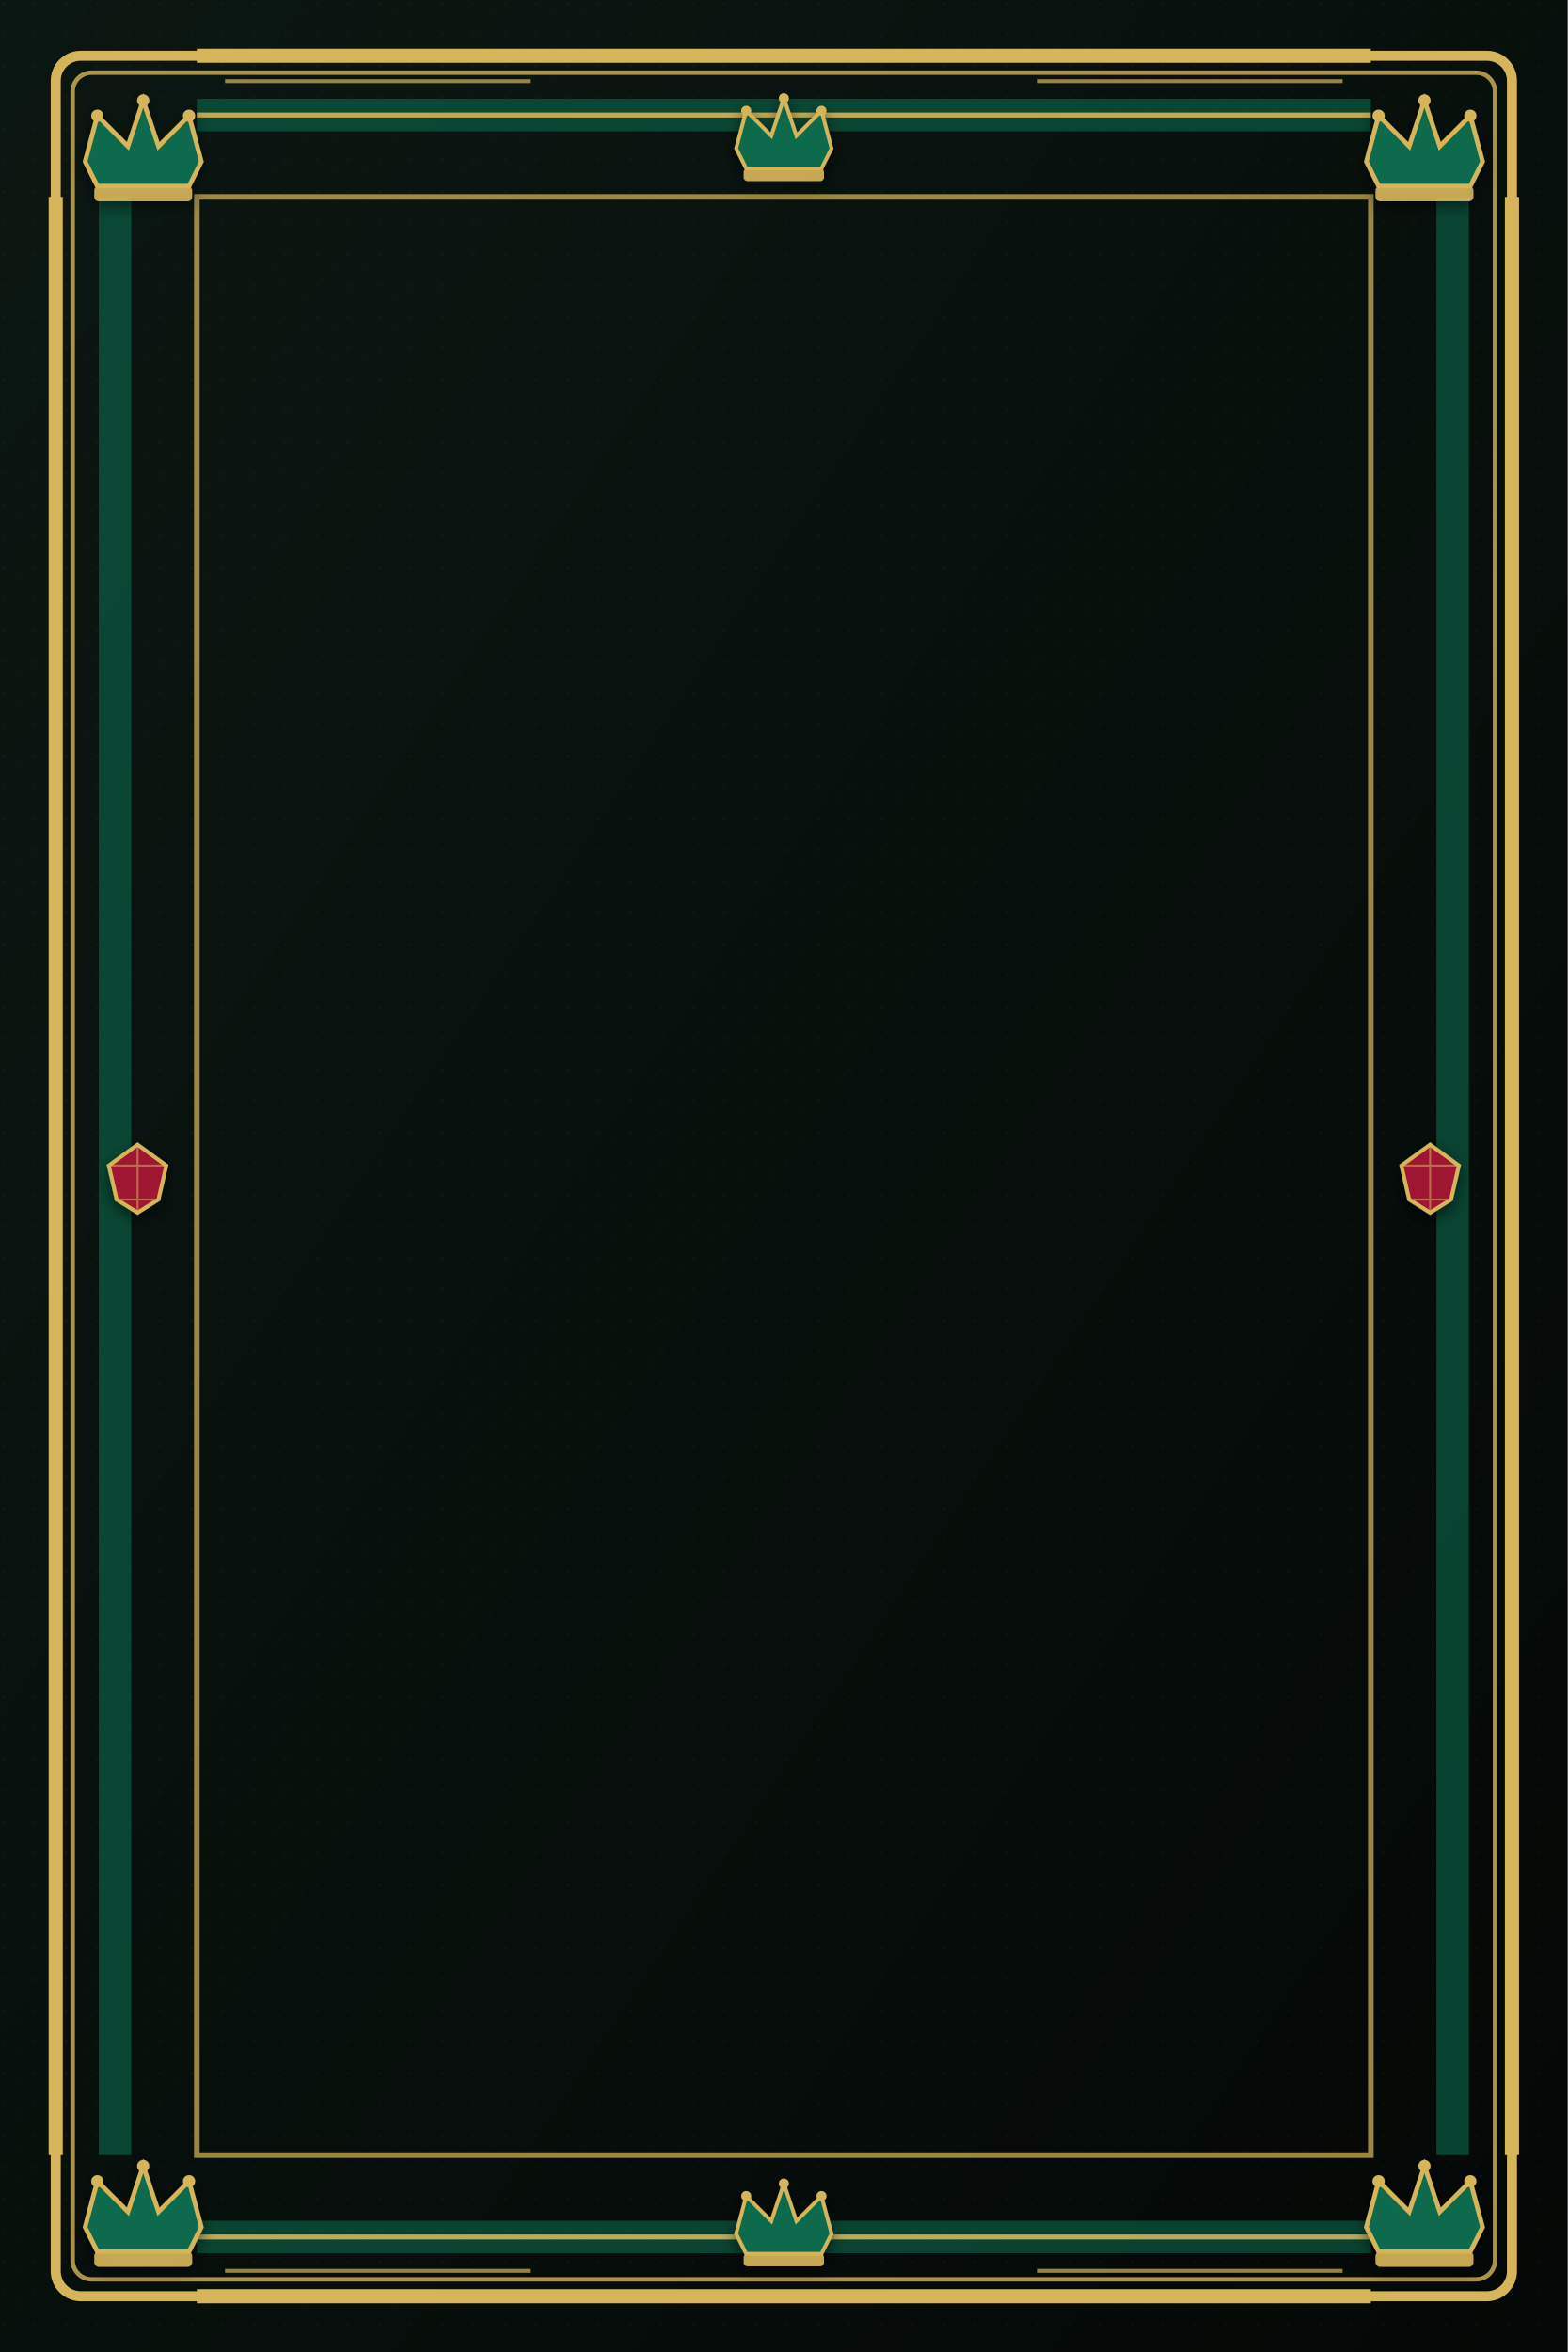
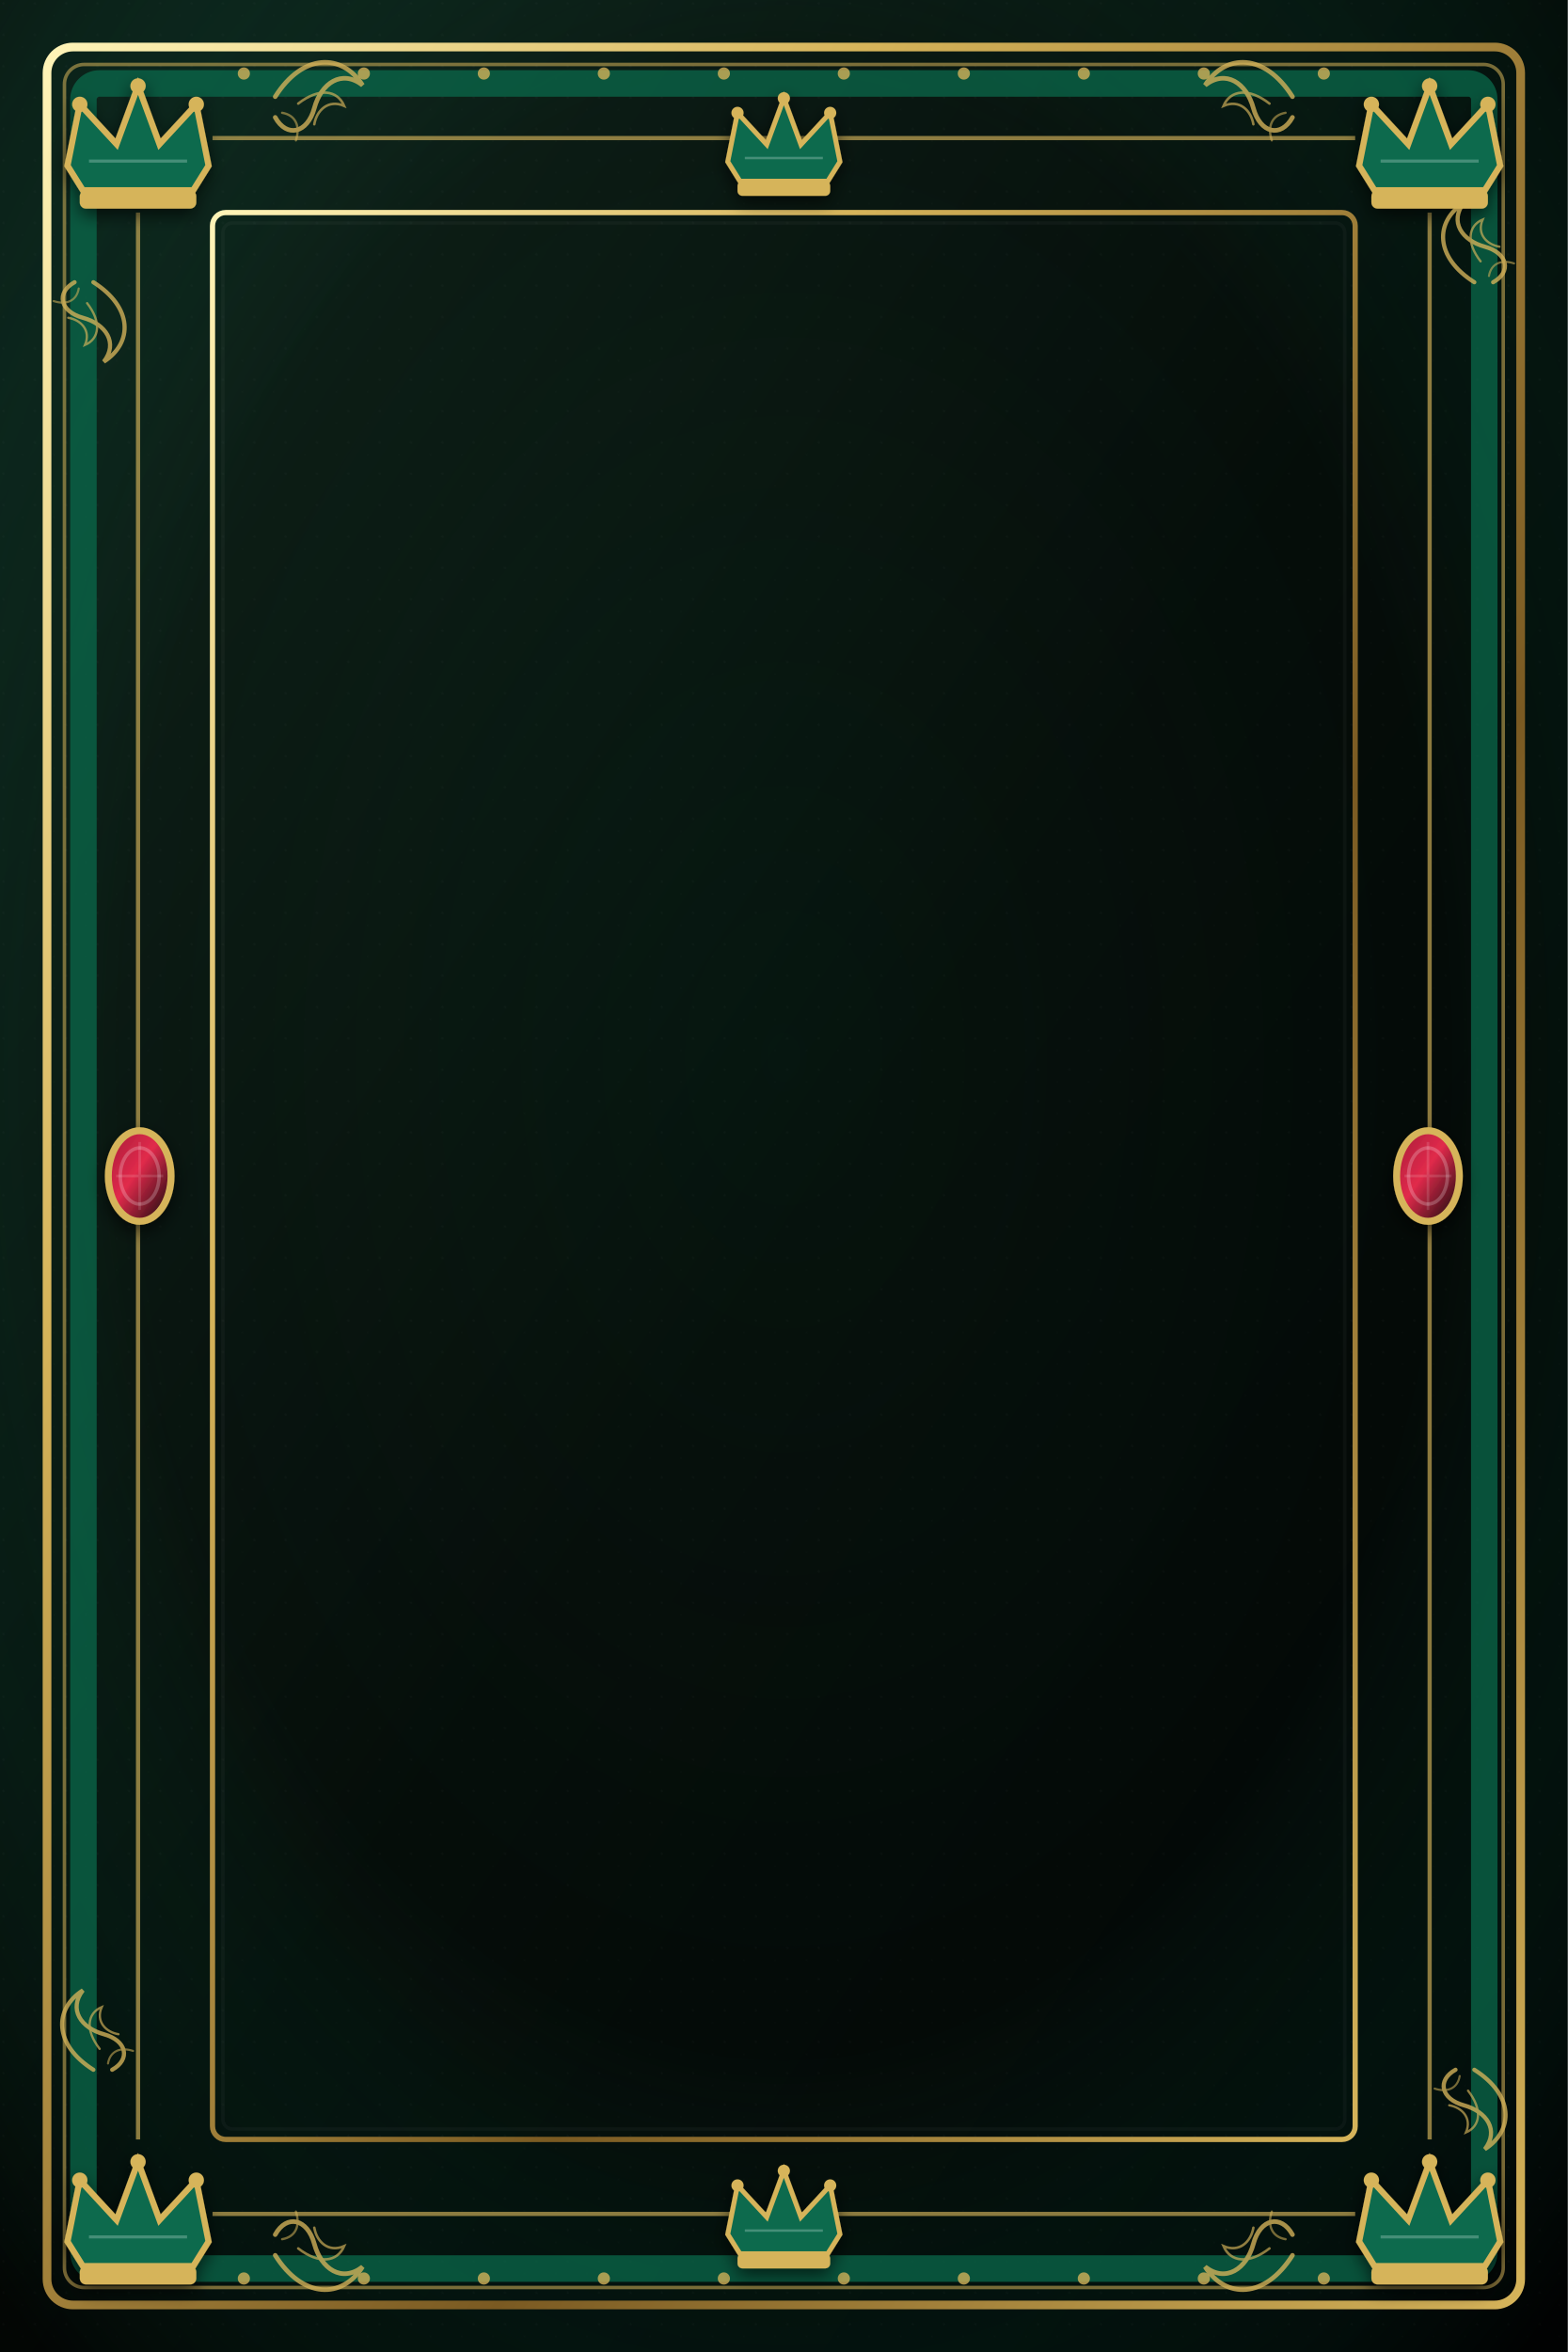
<svg xmlns="http://www.w3.org/2000/svg" width="900" height="1350" viewBox="0 0 900 1350">
  <defs>
    <linearGradient id="bg" x1="0" y1="0" x2="1" y2="1">
-       <stop offset="0" stop-color="#0b1712" />
-       <stop offset="1" stop-color="#040806" />
+       <stop offset="0" stop-color="#10241b" />
+       <stop offset=".52" stop-color="#050a07" />
+       <stop offset="1" stop-color="#020303" />
    </linearGradient>
-     <linearGradient id="band" x1="0" y1="0" x2="1" y2="0">
-       <stop offset="0" stop-color="#040806" />
-       <stop offset=".5" stop-color="#0b1712" />
-       <stop offset="1" stop-color="#040806" />
+     <linearGradient id="metal" x1="0" y1="0" x2="1" y2="1">
+       <stop offset="0" stop-color="#fff4b8" />
+       <stop offset=".28" stop-color="#d6b45a" />
+       <stop offset=".65" stop-color="#7a5a22" />
+       <stop offset="1" stop-color="#d6b45a" />
    </linearGradient>
-     <filter id="shadow" x="-20%" y="-20%" width="140%" height="140%">
-       <feDropShadow dx="0" dy="3" stdDeviation="4" flood-color="#000" flood-opacity=".55" />
+     <radialGradient id="halo" cx=".5" cy=".45" r=".72">
+       <stop offset="0" stop-color="#0b6b4d" stop-opacity=".10" />
+       <stop offset=".58" stop-color="#0b6b4d" stop-opacity=".025" />
+       <stop offset="1" stop-color="#000" stop-opacity=".48" />
+     </radialGradient>
+     <pattern id="grain" width="18" height="18" patternUnits="userSpaceOnUse">
+       <circle cx="2" cy="2" r=".7" fill="#fff" opacity=".022" />
+       <circle cx="13" cy="9" r=".55" fill="#fff" opacity=".015" />
+     </pattern>
+     <filter id="shadow" x="-25%" y="-25%" width="150%" height="150%">
+       <feDropShadow dx="0" dy="4" stdDeviation="5" flood-color="#000" flood-opacity=".62" />
    </filter>
-     <pattern id="grain" width="18" height="18" patternUnits="userSpaceOnUse">
-       <circle cx="2" cy="2" r=".8" fill="#fff" opacity=".025" />
-       <circle cx="12" cy="8" r=".6" fill="#fff" opacity=".018" />
-     </pattern>
+     <filter id="soft" x="-20%" y="-20%" width="140%" height="140%">
+       <feGaussianBlur stdDeviation="5" />
+     </filter>
  </defs>
  <rect width="900" height="1350" fill="url(#bg)" />
+   <rect width="900" height="1350" fill="url(#halo)" />
  <rect width="900" height="1350" fill="url(#grain)" />
-   <rect x="32" y="32" width="836" height="1286" rx="14.4" fill="none" stroke="#d6b45a" stroke-width="5.76" />
-   <rect x="41.72" y="41.72" width="816.56" height="1266.56" rx="10.88" fill="none" stroke="#d6b45a" stroke-width="2.56" opacity=".8" />
-   <path d="M113 32 H787 M113 1318 H787 M32 113 V1237 M868 113 V1237" stroke="#d6b45a" stroke-width="8.1" />
-   <path d="M113 66.02 H787 M113 1283.98 H787 M66.02 113 V1237 M833.98 113 V1237" stroke="#0b6b4d" stroke-width="18.63" opacity=".58" />
-   <path d="M113 66.02 H787 M113 1283.98 H787" stroke="#d6b45a" stroke-width="2.835" opacity=".9" />
-   <rect x="113" y="113" width="674" height="1124" fill="none" stroke="#d6b45a" stroke-width="3.2" opacity=".72" />
+   <rect x="27" y="27" width="846" height="1296" rx="14.85" fill="none" stroke="url(#metal)" stroke-width="5" />
+   <rect x="37" y="37" width="826" height="1276" rx="11.34" fill="none" stroke="#d6b45a" stroke-opacity=".55" stroke-width="2" />
+   <rect x="47.9" y="47.9" width="804.2" height="1254.2" rx="9.18" fill="none" stroke="#0b6b4d" stroke-opacity=".72" stroke-width="15.2" />
+   <rect x="122" y="122" width="656" height="1106" rx="7.56" fill="none" stroke="url(#metal)" stroke-width="3" />
+   <g fill="#d6b45a" opacity=".78">
+     <circle cx="140" cy="42.2" r="3.5" />
+     <circle cx="208.889" cy="42.2" r="3.5" />
+     <circle cx="277.778" cy="42.2" r="3.5" />
+     <circle cx="346.667" cy="42.2" r="3.5" />
+     <circle cx="415.556" cy="42.2" r="3.5" />
+     <circle cx="484.444" cy="42.2" r="3.5" />
+     <circle cx="553.333" cy="42.2" r="3.5" />
+     <circle cx="622.222" cy="42.2" r="3.5" />
+     <circle cx="691.111" cy="42.2" r="3.5" />
+     <circle cx="760" cy="42.2" r="3.5" />
+     <circle cx="140" cy="1307.8" r="3.5" />
+     <circle cx="208.889" cy="1307.8" r="3.5" />
+     <circle cx="277.778" cy="1307.8" r="3.5" />
+     <circle cx="346.667" cy="1307.8" r="3.5" />
+     <circle cx="415.556" cy="1307.8" r="3.5" />
+     <circle cx="484.444" cy="1307.8" r="3.5" />
+     <circle cx="553.333" cy="1307.8" r="3.5" />
+     <circle cx="622.222" cy="1307.8" r="3.5" />
+     <circle cx="691.111" cy="1307.8" r="3.5" />
+     <circle cx="760" cy="1307.8" r="3.5" />
+   </g>
+   <path d="M122 79.25 H778 M122 1270.75 H778" stroke="#d6b45a" stroke-width="2.4" opacity=".65" />
+   <path d="M79.25 122 V1228 M820.75 122 V1228" stroke="#d6b45a" stroke-width="2.4" opacity=".65" />
  <g filter="url(#shadow)">
-     <g transform="translate(82.22 82.22) scale(0.8775)">
-       <path d="M-38 12 L-30 -18 L-10 2 L0 -28 L10 2 L30 -18 L38 12 L30 28 L-30 28 Z" fill="#0b6b4d" stroke="#d6b45a" stroke-width="3" />
-       <rect x="-32" y="28" width="64" height="10" rx="3" fill="#d6b45a" opacity=".9" />
-       <circle cx="-30" cy="-18" r="4" fill="#d6b45a" />
-       <circle cx="0" cy="-28" r="4" fill="#d6b45a" />
-       <circle cx="30" cy="-18" r="4" fill="#d6b45a" />
+     <g transform="translate(79.25 79.25) scale(0.88)">
+       <path d="M-46 18 L-38-22 L-14 4 L0-34 L14 4 L38-22 L46 18 L36 34 L-36 34 Z" fill="#0b6b4d" stroke="#d6b45a" stroke-width="4" />
+       <path d="M-32 15 H32" stroke="#fff" stroke-opacity=".24" stroke-width="2" />
+       <rect x="-38" y="34" width="76" height="12" rx="4" fill="#d6b45a" />
+       <circle cx="-38" cy="-22" r="5" fill="#d6b45a" />
+       <circle cx="0" cy="-34" r="5" fill="#d6b45a" />
+       <circle cx="38" cy="-22" r="5" fill="#d6b45a" />
    </g>
-     <g transform="translate(817.78 82.22) scale(0.8775)">
-       <path d="M-38 12 L-30 -18 L-10 2 L0 -28 L10 2 L30 -18 L38 12 L30 28 L-30 28 Z" fill="#0b6b4d" stroke="#d6b45a" stroke-width="3" />
-       <rect x="-32" y="28" width="64" height="10" rx="3" fill="#d6b45a" opacity=".9" />
-       <circle cx="-30" cy="-18" r="4" fill="#d6b45a" />
-       <circle cx="0" cy="-28" r="4" fill="#d6b45a" />
-       <circle cx="30" cy="-18" r="4" fill="#d6b45a" />
+     <g transform="translate(820.75 79.25) scale(0.88)">
+       <path d="M-46 18 L-38-22 L-14 4 L0-34 L14 4 L38-22 L46 18 L36 34 L-36 34 Z" fill="#0b6b4d" stroke="#d6b45a" stroke-width="4" />
+       <path d="M-32 15 H32" stroke="#fff" stroke-opacity=".24" stroke-width="2" />
+       <rect x="-38" y="34" width="76" height="12" rx="4" fill="#d6b45a" />
+       <circle cx="-38" cy="-22" r="5" fill="#d6b45a" />
+       <circle cx="0" cy="-34" r="5" fill="#d6b45a" />
+       <circle cx="38" cy="-22" r="5" fill="#d6b45a" />
    </g>
-     <g transform="translate(82.22 1267.78) scale(0.8775)">
-       <path d="M-38 12 L-30 -18 L-10 2 L0 -28 L10 2 L30 -18 L38 12 L30 28 L-30 28 Z" fill="#0b6b4d" stroke="#d6b45a" stroke-width="3" />
-       <rect x="-32" y="28" width="64" height="10" rx="3" fill="#d6b45a" opacity=".9" />
-       <circle cx="-30" cy="-18" r="4" fill="#d6b45a" />
-       <circle cx="0" cy="-28" r="4" fill="#d6b45a" />
-       <circle cx="30" cy="-18" r="4" fill="#d6b45a" />
+     <g transform="translate(79.25 1270.75) scale(0.88)">
+       <path d="M-46 18 L-38-22 L-14 4 L0-34 L14 4 L38-22 L46 18 L36 34 L-36 34 Z" fill="#0b6b4d" stroke="#d6b45a" stroke-width="4" />
+       <path d="M-32 15 H32" stroke="#fff" stroke-opacity=".24" stroke-width="2" />
+       <rect x="-38" y="34" width="76" height="12" rx="4" fill="#d6b45a" />
+       <circle cx="-38" cy="-22" r="5" fill="#d6b45a" />
+       <circle cx="0" cy="-34" r="5" fill="#d6b45a" />
+       <circle cx="38" cy="-22" r="5" fill="#d6b45a" />
    </g>
-     <g transform="translate(817.78 1267.78) scale(0.8775)">
-       <path d="M-38 12 L-30 -18 L-10 2 L0 -28 L10 2 L30 -18 L38 12 L30 28 L-30 28 Z" fill="#0b6b4d" stroke="#d6b45a" stroke-width="3" />
-       <rect x="-32" y="28" width="64" height="10" rx="3" fill="#d6b45a" opacity=".9" />
-       <circle cx="-30" cy="-18" r="4" fill="#d6b45a" />
-       <circle cx="0" cy="-28" r="4" fill="#d6b45a" />
-       <circle cx="30" cy="-18" r="4" fill="#d6b45a" />
+     <g transform="translate(820.75 1270.75) scale(0.88)">
+       <path d="M-46 18 L-38-22 L-14 4 L0-34 L14 4 L38-22 L46 18 L36 34 L-36 34 Z" fill="#0b6b4d" stroke="#d6b45a" stroke-width="4" />
+       <path d="M-32 15 H32" stroke="#fff" stroke-opacity=".24" stroke-width="2" />
+       <rect x="-38" y="34" width="76" height="12" rx="4" fill="#d6b45a" />
+       <circle cx="-38" cy="-22" r="5" fill="#d6b45a" />
+       <circle cx="0" cy="-34" r="5" fill="#d6b45a" />
+       <circle cx="38" cy="-22" r="5" fill="#d6b45a" />
    </g>
-     <g transform="translate(78.98 675) scale(0.75)">
-       <path d="M0-24 L22-8 L16 18 L0 28 L-16 18 L-22-8 Z" fill="#9f1732" stroke="#d6b45a" stroke-width="3" />
-       <path d="M0-24 L0 28 M-22-8 L22-8 M-16 18 L16 18" stroke="#d6b45a" stroke-width="1.5" opacity=".55" />
+     <g transform="translate(450 80.2) scale(0.7)">
+       <path d="M-46 18 L-38-22 L-14 4 L0-34 L14 4 L38-22 L46 18 L36 34 L-36 34 Z" fill="#0b6b4d" stroke="#d6b45a" stroke-width="4" />
+       <path d="M-32 15 H32" stroke="#fff" stroke-opacity=".24" stroke-width="2" />
+       <rect x="-38" y="34" width="76" height="12" rx="4" fill="#d6b45a" />
+       <circle cx="-38" cy="-22" r="5" fill="#d6b45a" />
+       <circle cx="0" cy="-34" r="5" fill="#d6b45a" />
+       <circle cx="38" cy="-22" r="5" fill="#d6b45a" />
    </g>
-     <g transform="translate(821.02 675) scale(0.75)">
-       <path d="M0-24 L22-8 L16 18 L0 28 L-16 18 L-22-8 Z" fill="#9f1732" stroke="#d6b45a" stroke-width="3" />
-       <path d="M0-24 L0 28 M-22-8 L22-8 M-16 18 L16 18" stroke="#d6b45a" stroke-width="1.5" opacity=".55" />
+     <g transform="translate(450 1269.8) scale(0.7)">
+       <path d="M-46 18 L-38-22 L-14 4 L0-34 L14 4 L38-22 L46 18 L36 34 L-36 34 Z" fill="#0b6b4d" stroke="#d6b45a" stroke-width="4" />
+       <path d="M-32 15 H32" stroke="#fff" stroke-opacity=".24" stroke-width="2" />
+       <rect x="-38" y="34" width="76" height="12" rx="4" fill="#d6b45a" />
+       <circle cx="-38" cy="-22" r="5" fill="#d6b45a" />
+       <circle cx="0" cy="-34" r="5" fill="#d6b45a" />
+       <circle cx="38" cy="-22" r="5" fill="#d6b45a" />
    </g>
-     <g transform="translate(450 76.55) scale(0.72)">
-       <path d="M-38 12 L-30 -18 L-10 2 L0 -28 L10 2 L30 -18 L38 12 L30 28 L-30 28 Z" fill="#0b6b4d" stroke="#d6b45a" stroke-width="3" />
-       <rect x="-32" y="28" width="64" height="10" rx="3" fill="#d6b45a" opacity=".9" />
-       <circle cx="-30" cy="-18" r="4" fill="#d6b45a" />
-       <circle cx="0" cy="-28" r="4" fill="#d6b45a" />
-       <circle cx="30" cy="-18" r="4" fill="#d6b45a" />
+     <g transform="translate(80.2 675) rotate(0)">
+       <defs>
+         <linearGradient id="jr1-g" x1="0" y1="0" x2="1" y2="1">
+           <stop offset="0" stop-color="#a51d39" />
+           <stop offset=".45" stop-color="#e12a4b" />
+           <stop offset="1" stop-color="#090909" />
+         </linearGradient>
+       </defs>
+       <ellipse rx="18" ry="26" fill="url(#jr1-g)" stroke="#d6b45a" stroke-width="4" />
+       <ellipse rx="11.16" ry="16.12" fill="none" stroke="#fff" stroke-opacity=".22" stroke-width="2" />
+       <path d="M-13.5 0 H13.5 M0 -19.5 V19.5" stroke="#fff" stroke-opacity=".13" stroke-width="1.5" />
    </g>
-     <g transform="translate(450 1273.45) scale(0.72)">
-       <path d="M-38 12 L-30 -18 L-10 2 L0 -28 L10 2 L30 -18 L38 12 L30 28 L-30 28 Z" fill="#0b6b4d" stroke="#d6b45a" stroke-width="3" />
-       <rect x="-32" y="28" width="64" height="10" rx="3" fill="#d6b45a" opacity=".9" />
-       <circle cx="-30" cy="-18" r="4" fill="#d6b45a" />
-       <circle cx="0" cy="-28" r="4" fill="#d6b45a" />
-       <circle cx="30" cy="-18" r="4" fill="#d6b45a" />
+     <g transform="translate(819.8 675) rotate(0)">
+       <defs>
+         <linearGradient id="jr2-g" x1="0" y1="0" x2="1" y2="1">
+           <stop offset="0" stop-color="#a51d39" />
+           <stop offset=".45" stop-color="#e12a4b" />
+           <stop offset="1" stop-color="#090909" />
+         </linearGradient>
+       </defs>
+       <ellipse rx="18" ry="26" fill="url(#jr2-g)" stroke="#d6b45a" stroke-width="4" />
+       <ellipse rx="11.16" ry="16.12" fill="none" stroke="#fff" stroke-opacity=".22" stroke-width="2" />
+       <path d="M-13.5 0 H13.5 M0 -19.5 V19.5" stroke="#fff" stroke-opacity=".13" stroke-width="1.5" />
    </g>
  </g>
-   <g stroke="#d6b45a" fill="none" opacity=".7" stroke-width="2.24">
-     <path d="M129.2 46.58 H304.2 M595.8 46.58 H770.8" />
-     <path d="M129.2 1303.42 H304.2 M595.8 1303.42 H770.8" />
+   <g opacity=".78">
+     <g transform="translate(158 55.5) scale(0.66 0.66)" fill="none" stroke="#d6b45a" stroke-linecap="round">
+       <path d="M0 0 C24-38 58-38 76-10 C58-24 40-12 34 10 C28 32 10 36 0 18" stroke-width="4" />
+       <path d="M20 6 C38-8 54-6 60 8 C46 2 36 12 34 24" stroke-width="2.2" opacity=".85" />
+       <path d="M6 14 C18 16 22 26 18 38" stroke-width="2" opacity=".7" />
+     </g>
+     <g transform="translate(742 55.5) scale(-0.66 0.66)" fill="none" stroke="#d6b45a" stroke-linecap="round">
+       <path d="M0 0 C24-38 58-38 76-10 C58-24 40-12 34 10 C28 32 10 36 0 18" stroke-width="4" />
+       <path d="M20 6 C38-8 54-6 60 8 C46 2 36 12 34 24" stroke-width="2.2" opacity=".85" />
+       <path d="M6 14 C18 16 22 26 18 38" stroke-width="2" opacity=".7" />
+     </g>
+     <g transform="translate(0 1350) scale(1 -1)">
+       <g transform="translate(158 55.5) scale(0.66 0.66)" fill="none" stroke="#d6b45a" stroke-linecap="round">
+         <path d="M0 0 C24-38 58-38 76-10 C58-24 40-12 34 10 C28 32 10 36 0 18" stroke-width="4" />
+         <path d="M20 6 C38-8 54-6 60 8 C46 2 36 12 34 24" stroke-width="2.2" opacity=".85" />
+         <path d="M6 14 C18 16 22 26 18 38" stroke-width="2" opacity=".7" />
+       </g>
+       <g transform="translate(742 55.5) scale(-0.66 0.66)" fill="none" stroke="#d6b45a" stroke-linecap="round">
+         <path d="M0 0 C24-38 58-38 76-10 C58-24 40-12 34 10 C28 32 10 36 0 18" stroke-width="4" />
+         <path d="M20 6 C38-8 54-6 60 8 C46 2 36 12 34 24" stroke-width="2.2" opacity=".85" />
+         <path d="M6 14 C18 16 22 26 18 38" stroke-width="2" opacity=".7" />
+       </g>
+     </g>
+     <g transform="translate(53.6 162) rotate(90)">
+       <g transform="translate(0 0) scale(0.6 0.6)" fill="none" stroke="#d6b45a" stroke-linecap="round">
+         <path d="M0 0 C24-38 58-38 76-10 C58-24 40-12 34 10 C28 32 10 36 0 18" stroke-width="4" />
+         <path d="M20 6 C38-8 54-6 60 8 C46 2 36 12 34 24" stroke-width="2.2" opacity=".85" />
+         <path d="M6 14 C18 16 22 26 18 38" stroke-width="2" opacity=".7" />
+       </g>
+     </g>
+     <g transform="translate(53.6 1188) rotate(-90)">
+       <g transform="translate(0 0) scale(0.6 0.6)" fill="none" stroke="#d6b45a" stroke-linecap="round">
+         <path d="M0 0 C24-38 58-38 76-10 C58-24 40-12 34 10 C28 32 10 36 0 18" stroke-width="4" />
+         <path d="M20 6 C38-8 54-6 60 8 C46 2 36 12 34 24" stroke-width="2.2" opacity=".85" />
+         <path d="M6 14 C18 16 22 26 18 38" stroke-width="2" opacity=".7" />
+       </g>
+     </g>
+     <g transform="translate(846.4 162) rotate(-90)">
+       <g transform="translate(0 0) scale(0.6 0.6)" fill="none" stroke="#d6b45a" stroke-linecap="round">
+         <path d="M0 0 C24-38 58-38 76-10 C58-24 40-12 34 10 C28 32 10 36 0 18" stroke-width="4" />
+         <path d="M20 6 C38-8 54-6 60 8 C46 2 36 12 34 24" stroke-width="2.2" opacity=".85" />
+         <path d="M6 14 C18 16 22 26 18 38" stroke-width="2" opacity=".7" />
+       </g>
+     </g>
+     <g transform="translate(846.4 1188) rotate(90)">
+       <g transform="translate(0 0) scale(0.6 0.6)" fill="none" stroke="#d6b45a" stroke-linecap="round">
+         <path d="M0 0 C24-38 58-38 76-10 C58-24 40-12 34 10 C28 32 10 36 0 18" stroke-width="4" />
+         <path d="M20 6 C38-8 54-6 60 8 C46 2 36 12 34 24" stroke-width="2.2" opacity=".85" />
+         <path d="M6 14 C18 16 22 26 18 38" stroke-width="2" opacity=".7" />
+       </g>
+     </g>
  </g>
+   <rect x="128" y="128" width="644" height="1094" rx="5.4" fill="none" stroke="#fff" stroke-opacity=".035" stroke-width="2" />
</svg>
